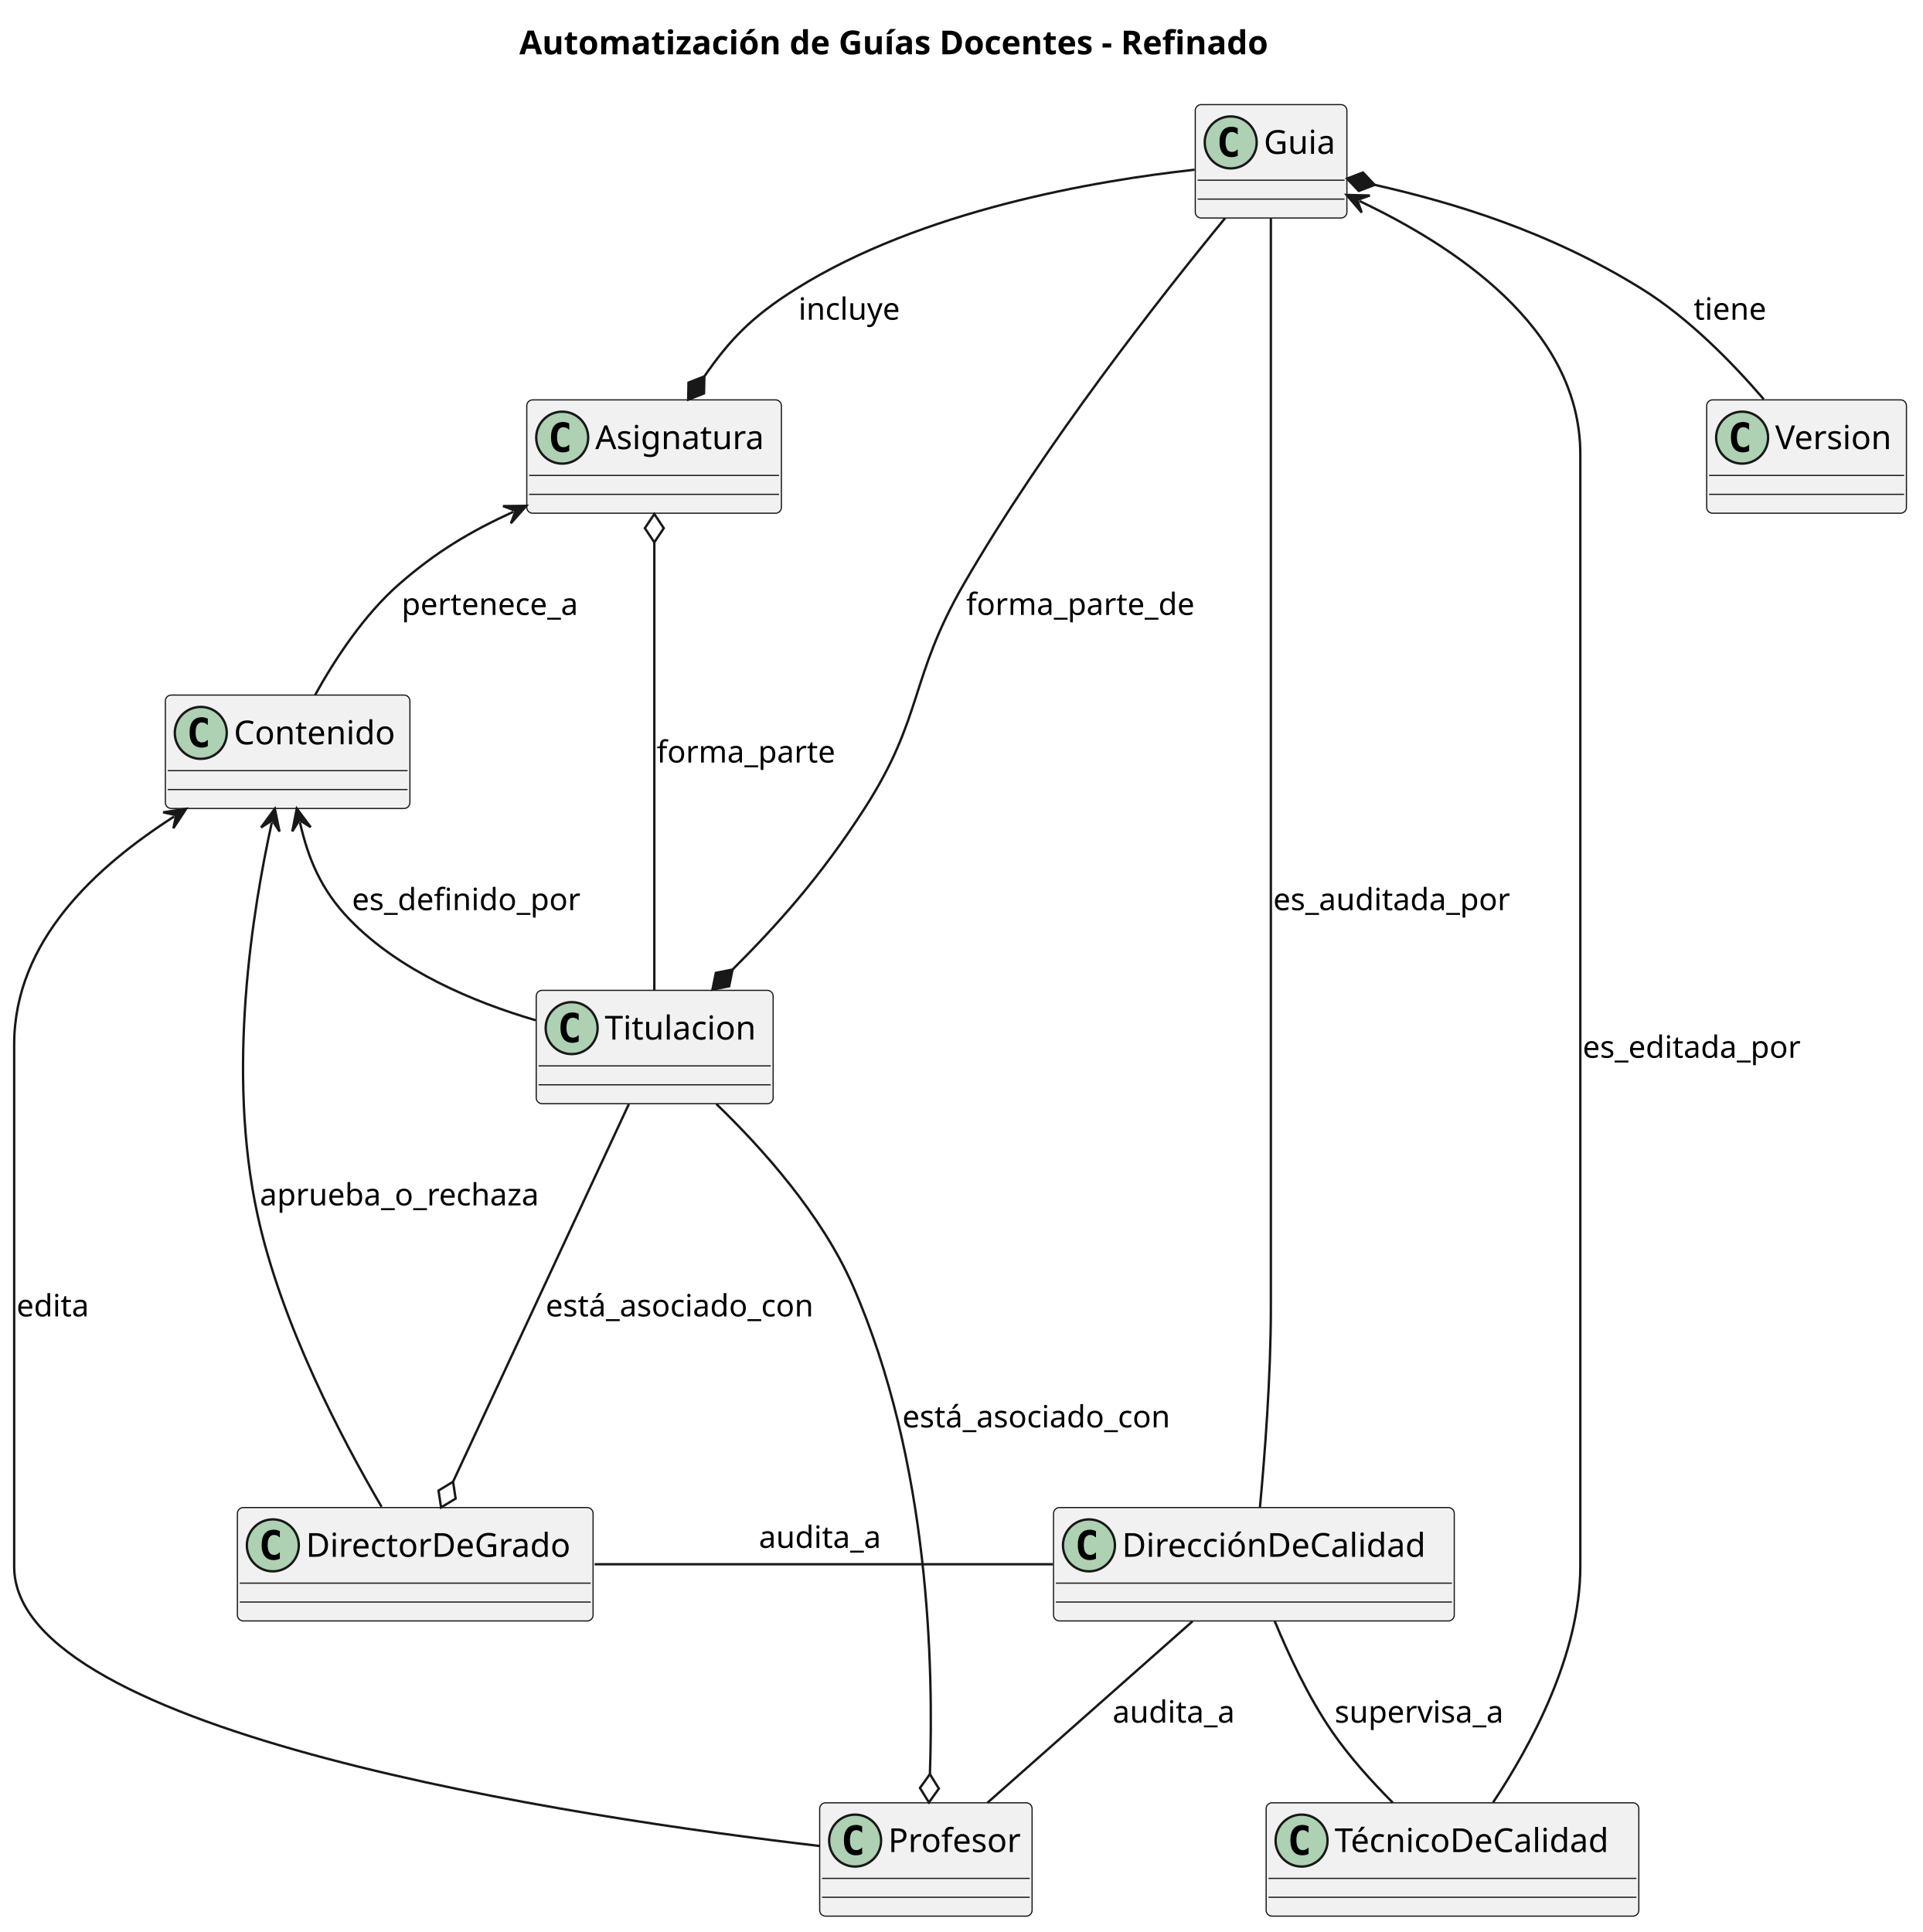
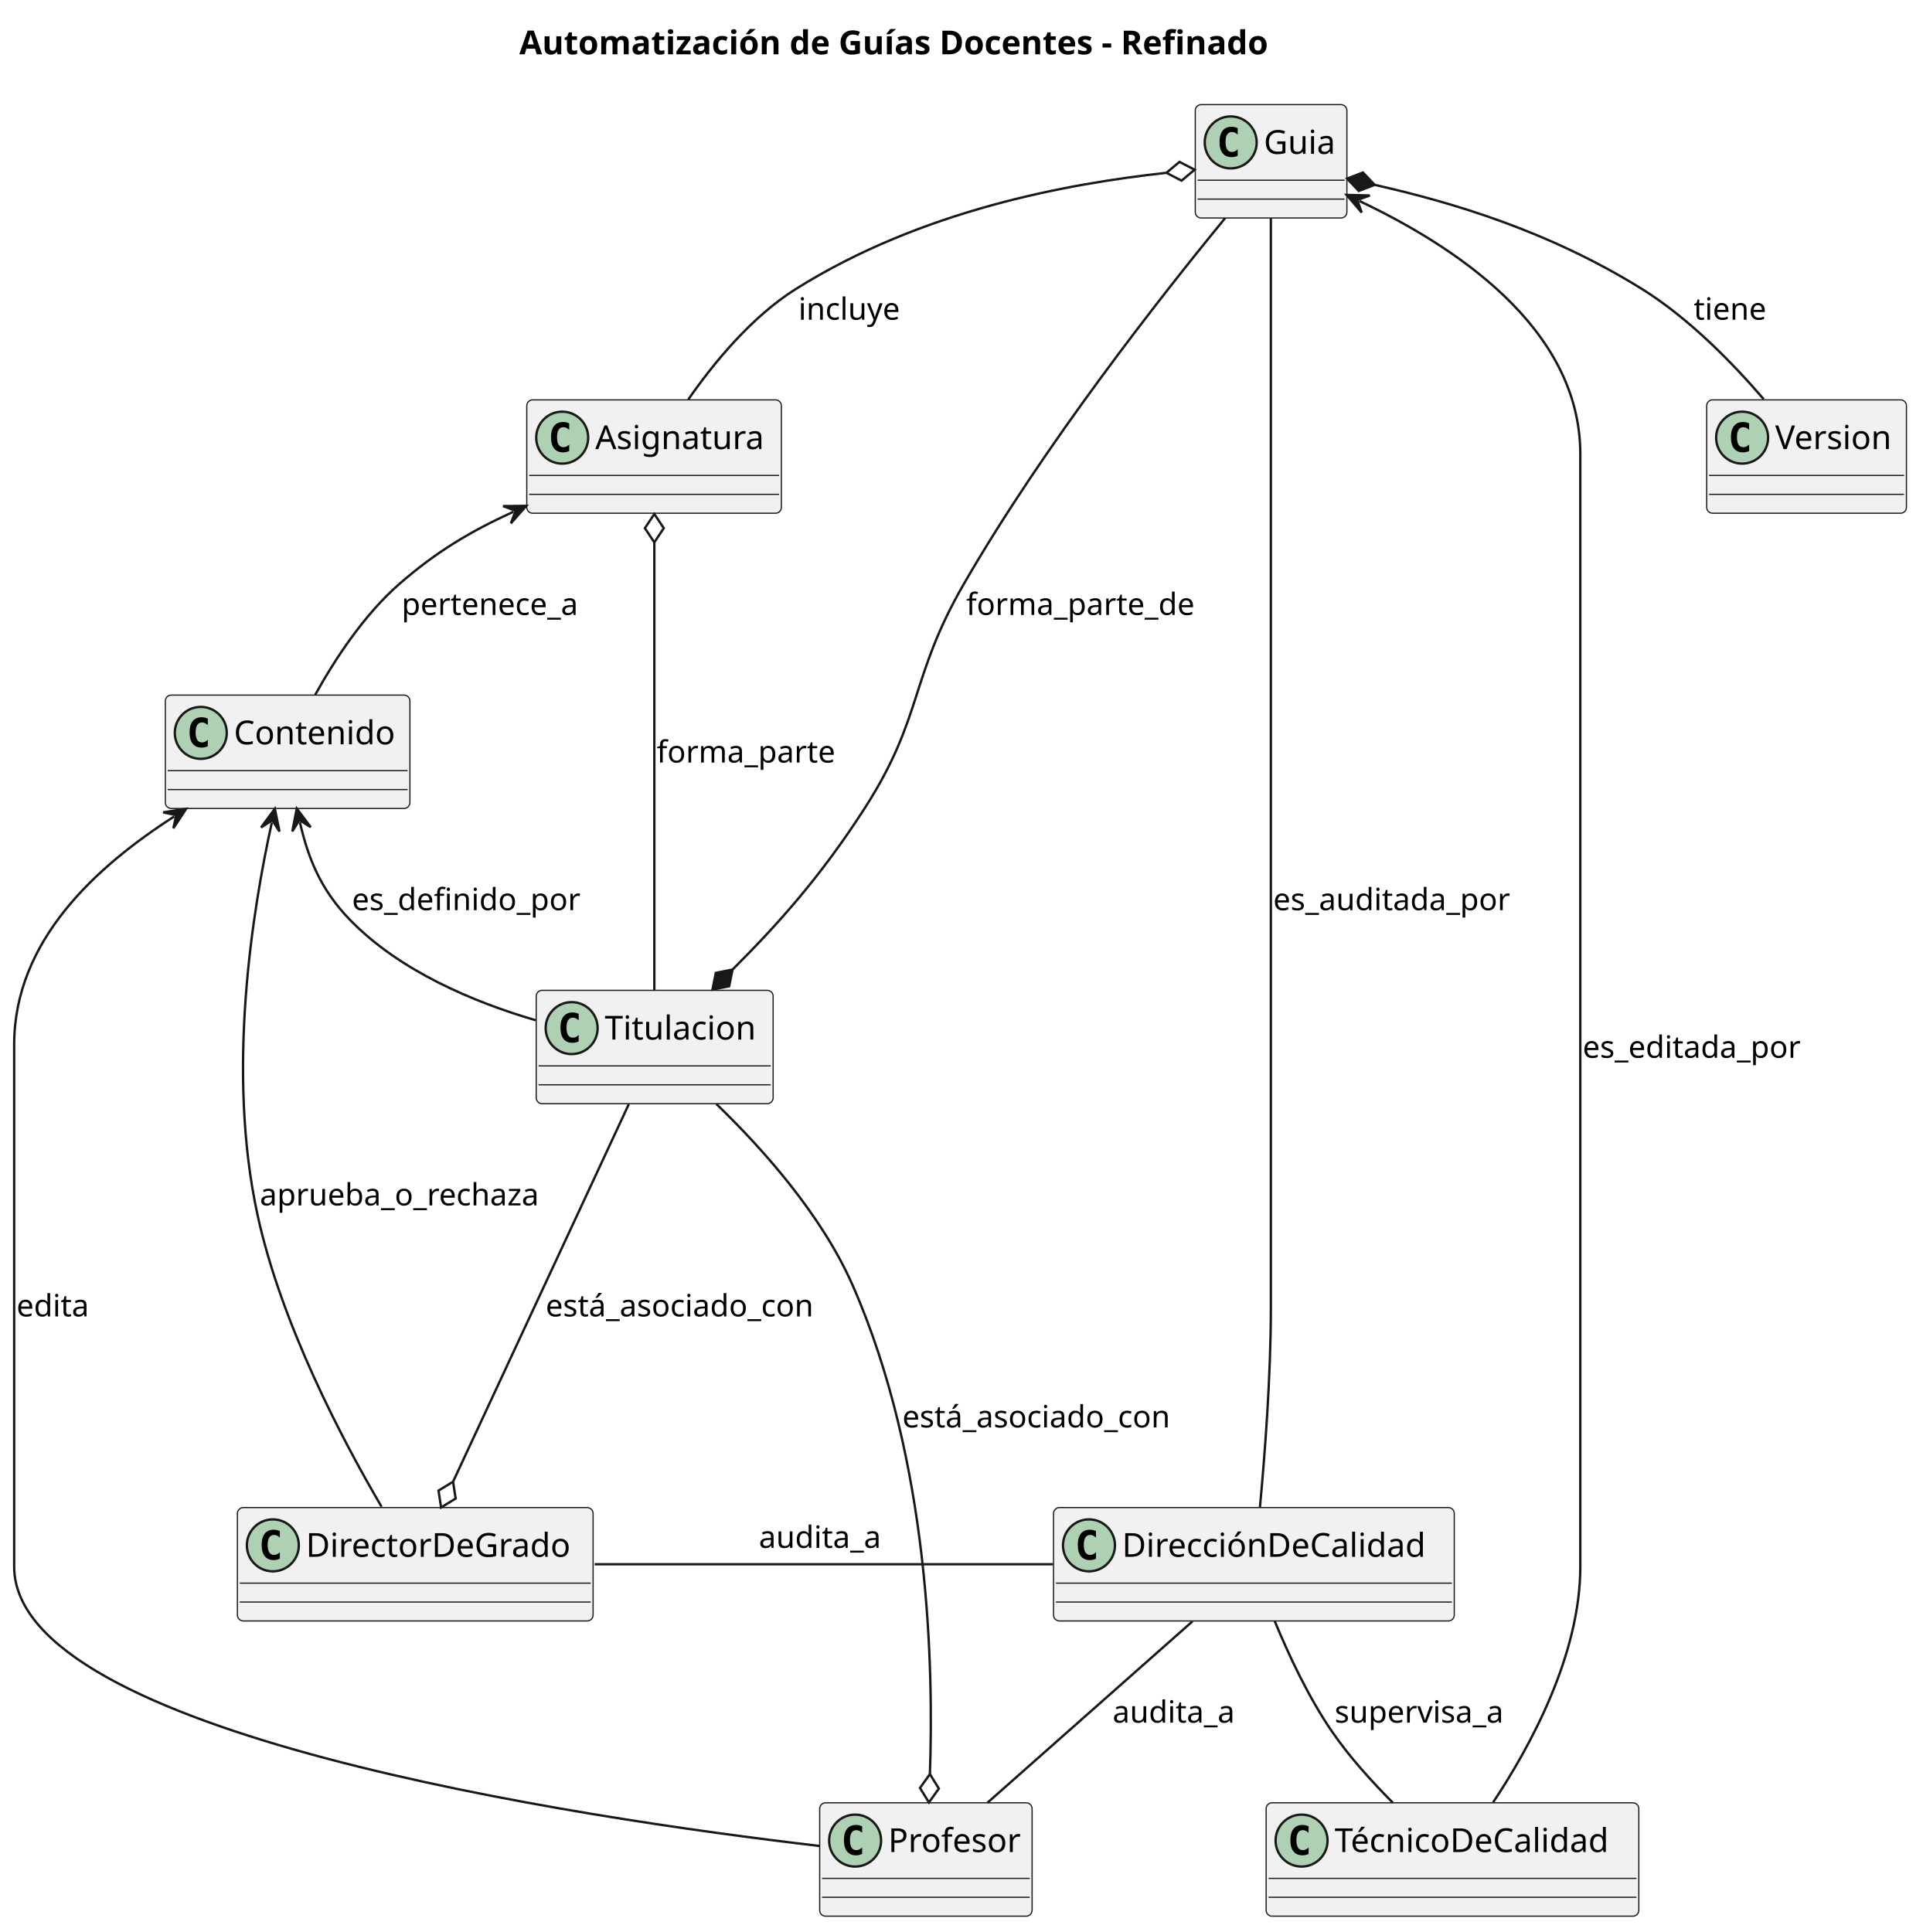
<svg xmlns="http://www.w3.org/2000/svg" contentStyleType="text/css" height="818px" preserveAspectRatio="none" style="width:814px;height:818px;background:#FFFFFF;" version="1.1" viewBox="0 0 814 818" width="814px" zoomAndPan="magnify">
  <defs />
  <g>
    <text fill="#000000" font-family="sans-serif" font-size="14" font-weight="bold" lengthAdjust="spacing" textLength="360.391" x="219.839" y="22.995">Automatización de Guías Docentes - Refinado</text>
    <g id="elem_Profesor">
      <rect codeLine="3" fill="#F1F1F1" height="48" id="Profesor" rx="2.5" ry="2.5" style="stroke:#181818;stroke-width:0.5;" width="89.921" x="347" y="763.297" />
      <ellipse cx="362" cy="779.297" fill="#ADD1B2" rx="11" ry="11" style="stroke:#181818;stroke-width:1;" />
      <path d="M364.969,784.938 Q364.391,785.234 363.75,785.375 Q363.109,785.531 362.406,785.531 Q359.906,785.531 358.578,783.891 Q357.266,782.234 357.266,779.109 Q357.266,775.984 358.578,774.328 Q359.906,772.672 362.406,772.672 Q363.109,772.672 363.75,772.828 Q364.406,772.984 364.969,773.281 L364.969,776 Q364.344,775.422 363.75,775.156 Q363.156,774.875 362.531,774.875 Q361.188,774.875 360.5,775.953 Q359.812,777.016 359.812,779.109 Q359.812,781.203 360.5,782.281 Q361.188,783.344 362.531,783.344 Q363.156,783.344 363.75,783.078 Q364.344,782.797 364.969,782.219 L364.969,784.938 Z " fill="#000000" />
      <text fill="#000000" font-family="sans-serif" font-size="14" lengthAdjust="spacing" textLength="57.921" x="376" y="784.144">Profesor</text>
      <line style="stroke:#181818;stroke-width:0.5;" x1="348" x2="435.921" y1="795.297" y2="795.297" />
      <line style="stroke:#181818;stroke-width:0.5;" x1="348" x2="435.921" y1="803.297" y2="803.297" />
    </g>
    <g id="elem_DirectorDeGrado">
      <rect codeLine="4" fill="#F1F1F1" height="48" id="DirectorDeGrado" rx="2.5" ry="2.5" style="stroke:#181818;stroke-width:0.5;" width="150.576" x="100.5" y="638.297" />
      <ellipse cx="115.5" cy="654.297" fill="#ADD1B2" rx="11" ry="11" style="stroke:#181818;stroke-width:1;" />
      <path d="M118.469,659.938 Q117.891,660.234 117.25,660.375 Q116.609,660.531 115.906,660.531 Q113.406,660.531 112.078,658.891 Q110.766,657.234 110.766,654.109 Q110.766,650.984 112.078,649.328 Q113.406,647.672 115.906,647.672 Q116.609,647.672 117.25,647.828 Q117.906,647.984 118.469,648.281 L118.469,651 Q117.844,650.422 117.25,650.156 Q116.656,649.875 116.031,649.875 Q114.688,649.875 114,650.953 Q113.312,652.016 113.312,654.109 Q113.312,656.203 114,657.281 Q114.688,658.344 116.031,658.344 Q116.656,658.344 117.25,658.078 Q117.844,657.797 118.469,657.219 L118.469,659.938 Z " fill="#000000" />
      <text fill="#000000" font-family="sans-serif" font-size="14" lengthAdjust="spacing" textLength="118.576" x="129.5" y="659.144">DirectorDeGrado</text>
      <line style="stroke:#181818;stroke-width:0.5;" x1="101.5" x2="250.076" y1="670.297" y2="670.297" />
      <line style="stroke:#181818;stroke-width:0.5;" x1="101.5" x2="250.076" y1="678.297" y2="678.297" />
    </g>
    <g id="elem_TécnicoDeCalidad">
      <rect codeLine="5" fill="#F1F1F1" height="48" id="TécnicoDeCalidad" rx="2.5" ry="2.5" style="stroke:#181818;stroke-width:0.5;" width="157.768" x="536" y="763.297" />
      <ellipse cx="551" cy="779.297" fill="#ADD1B2" rx="11" ry="11" style="stroke:#181818;stroke-width:1;" />
      <path d="M553.969,784.938 Q553.391,785.234 552.75,785.375 Q552.109,785.531 551.406,785.531 Q548.906,785.531 547.578,783.891 Q546.266,782.234 546.266,779.109 Q546.266,775.984 547.578,774.328 Q548.906,772.672 551.406,772.672 Q552.109,772.672 552.75,772.828 Q553.406,772.984 553.969,773.281 L553.969,776 Q553.344,775.422 552.75,775.156 Q552.156,774.875 551.531,774.875 Q550.188,774.875 549.5,775.953 Q548.812,777.016 548.812,779.109 Q548.812,781.203 549.5,782.281 Q550.188,783.344 551.531,783.344 Q552.156,783.344 552.75,783.078 Q553.344,782.797 553.969,782.219 L553.969,784.938 Z " fill="#000000" />
      <text fill="#000000" font-family="sans-serif" font-size="14" lengthAdjust="spacing" textLength="125.768" x="565" y="784.144">TécnicoDeCalidad</text>
      <line style="stroke:#181818;stroke-width:0.5;" x1="537" x2="692.768" y1="795.297" y2="795.297" />
      <line style="stroke:#181818;stroke-width:0.5;" x1="537" x2="692.768" y1="803.297" y2="803.297" />
    </g>
    <g id="elem_DirecciónDeCalidad">
      <rect codeLine="6" fill="#F1F1F1" height="48" id="DirecciónDeCalidad" rx="2.5" ry="2.5" style="stroke:#181818;stroke-width:0.5;" width="169.642" x="446" y="638.297" />
      <ellipse cx="461" cy="654.297" fill="#ADD1B2" rx="11" ry="11" style="stroke:#181818;stroke-width:1;" />
      <path d="M463.969,659.938 Q463.391,660.234 462.75,660.375 Q462.109,660.531 461.406,660.531 Q458.906,660.531 457.578,658.891 Q456.266,657.234 456.266,654.109 Q456.266,650.984 457.578,649.328 Q458.906,647.672 461.406,647.672 Q462.109,647.672 462.75,647.828 Q463.406,647.984 463.969,648.281 L463.969,651 Q463.344,650.422 462.75,650.156 Q462.156,649.875 461.531,649.875 Q460.188,649.875 459.5,650.953 Q458.812,652.016 458.812,654.109 Q458.812,656.203 459.5,657.281 Q460.188,658.344 461.531,658.344 Q462.156,658.344 462.75,658.078 Q463.344,657.797 463.969,657.219 L463.969,659.938 Z " fill="#000000" />
      <text fill="#000000" font-family="sans-serif" font-size="14" lengthAdjust="spacing" textLength="137.642" x="475" y="659.144">DirecciónDeCalidad</text>
      <line style="stroke:#181818;stroke-width:0.5;" x1="447" x2="614.642" y1="670.297" y2="670.297" />
      <line style="stroke:#181818;stroke-width:0.5;" x1="447" x2="614.642" y1="678.297" y2="678.297" />
    </g>
    <g id="elem_Guia">
      <rect codeLine="7" fill="#F1F1F1" height="48" id="Guia" rx="2.5" ry="2.5" style="stroke:#181818;stroke-width:0.5;" width="64.19" x="506" y="44.297" />
      <ellipse cx="521" cy="60.297" fill="#ADD1B2" rx="11" ry="11" style="stroke:#181818;stroke-width:1;" />
      <path d="M523.969,65.938 Q523.391,66.234 522.75,66.375 Q522.109,66.531 521.406,66.531 Q518.906,66.531 517.578,64.891 Q516.266,63.234 516.266,60.109 Q516.266,56.984 517.578,55.328 Q518.906,53.672 521.406,53.672 Q522.109,53.672 522.75,53.828 Q523.406,53.984 523.969,54.281 L523.969,57 Q523.344,56.422 522.75,56.156 Q522.156,55.875 521.531,55.875 Q520.188,55.875 519.5,56.953 Q518.812,58.016 518.812,60.109 Q518.812,62.203 519.5,63.281 Q520.188,64.344 521.531,64.344 Q522.156,64.344 522.75,64.078 Q523.344,63.797 523.969,63.219 L523.969,65.938 Z " fill="#000000" />
      <text fill="#000000" font-family="sans-serif" font-size="14" lengthAdjust="spacing" textLength="32.19" x="535" y="65.144">Guia</text>
      <line style="stroke:#181818;stroke-width:0.5;" x1="507" x2="569.19" y1="76.297" y2="76.297" />
      <line style="stroke:#181818;stroke-width:0.5;" x1="507" x2="569.19" y1="84.297" y2="84.297" />
    </g>
    <g id="elem_Contenido">
      <rect codeLine="8" fill="#F1F1F1" height="48" id="Contenido" rx="2.5" ry="2.5" style="stroke:#181818;stroke-width:0.5;" width="103.531" x="70" y="294.297" />
      <ellipse cx="85" cy="310.297" fill="#ADD1B2" rx="11" ry="11" style="stroke:#181818;stroke-width:1;" />
      <path d="M87.969,315.938 Q87.391,316.234 86.75,316.375 Q86.109,316.531 85.406,316.531 Q82.906,316.531 81.578,314.891 Q80.266,313.234 80.266,310.109 Q80.266,306.984 81.578,305.328 Q82.906,303.672 85.406,303.672 Q86.109,303.672 86.75,303.828 Q87.406,303.984 87.969,304.281 L87.969,307 Q87.344,306.422 86.75,306.156 Q86.156,305.875 85.531,305.875 Q84.188,305.875 83.5,306.953 Q82.812,308.016 82.812,310.109 Q82.812,312.203 83.5,313.281 Q84.188,314.344 85.531,314.344 Q86.156,314.344 86.75,314.078 Q87.344,313.797 87.969,313.219 L87.969,315.938 Z " fill="#000000" />
      <text fill="#000000" font-family="sans-serif" font-size="14" lengthAdjust="spacing" textLength="71.531" x="99" y="315.144">Contenido</text>
      <line style="stroke:#181818;stroke-width:0.5;" x1="71" x2="172.531" y1="326.297" y2="326.297" />
      <line style="stroke:#181818;stroke-width:0.5;" x1="71" x2="172.531" y1="334.297" y2="334.297" />
    </g>
    <g id="elem_Titulacion">
      <rect codeLine="9" fill="#F1F1F1" height="48" id="Titulacion" rx="2.5" ry="2.5" style="stroke:#181818;stroke-width:0.5;" width="100.298" x="227" y="419.297" />
      <ellipse cx="242" cy="435.297" fill="#ADD1B2" rx="11" ry="11" style="stroke:#181818;stroke-width:1;" />
      <path d="M244.969,440.938 Q244.391,441.234 243.75,441.375 Q243.109,441.531 242.406,441.531 Q239.906,441.531 238.578,439.891 Q237.266,438.234 237.266,435.109 Q237.266,431.984 238.578,430.328 Q239.906,428.672 242.406,428.672 Q243.109,428.672 243.75,428.828 Q244.406,428.984 244.969,429.281 L244.969,432 Q244.344,431.422 243.75,431.156 Q243.156,430.875 242.531,430.875 Q241.188,430.875 240.5,431.953 Q239.812,433.016 239.812,435.109 Q239.812,437.203 240.5,438.281 Q241.188,439.344 242.531,439.344 Q243.156,439.344 243.75,439.078 Q244.344,438.797 244.969,438.219 L244.969,440.938 Z " fill="#000000" />
      <text fill="#000000" font-family="sans-serif" font-size="14" lengthAdjust="spacing" textLength="68.298" x="256" y="440.144">Titulacion</text>
      <line style="stroke:#181818;stroke-width:0.5;" x1="228" x2="326.298" y1="451.297" y2="451.297" />
      <line style="stroke:#181818;stroke-width:0.5;" x1="228" x2="326.298" y1="459.297" y2="459.297" />
    </g>
    <g id="elem_Asignatura">
      <rect codeLine="10" fill="#F1F1F1" height="48" id="Asignatura" rx="2.5" ry="2.5" style="stroke:#181818;stroke-width:0.5;" width="107.797" x="223" y="169.297" />
      <ellipse cx="238" cy="185.297" fill="#ADD1B2" rx="11" ry="11" style="stroke:#181818;stroke-width:1;" />
      <path d="M240.969,190.938 Q240.391,191.234 239.75,191.375 Q239.109,191.531 238.406,191.531 Q235.906,191.531 234.578,189.891 Q233.266,188.234 233.266,185.109 Q233.266,181.984 234.578,180.328 Q235.906,178.672 238.406,178.672 Q239.109,178.672 239.75,178.828 Q240.406,178.984 240.969,179.281 L240.969,182 Q240.344,181.422 239.75,181.156 Q239.156,180.875 238.531,180.875 Q237.188,180.875 236.5,181.953 Q235.812,183.016 235.812,185.109 Q235.812,187.203 236.5,188.281 Q237.188,189.344 238.531,189.344 Q239.156,189.344 239.75,189.078 Q240.344,188.797 240.969,188.219 L240.969,190.938 Z " fill="#000000" />
      <text fill="#000000" font-family="sans-serif" font-size="14" lengthAdjust="spacing" textLength="75.797" x="252" y="190.144">Asignatura</text>
      <line style="stroke:#181818;stroke-width:0.5;" x1="224" x2="329.797" y1="201.297" y2="201.297" />
      <line style="stroke:#181818;stroke-width:0.5;" x1="224" x2="329.797" y1="209.297" y2="209.297" />
    </g>
    <g id="elem_Version">
      <rect codeLine="11" fill="#F1F1F1" height="48" id="Version" rx="2.5" ry="2.5" style="stroke:#181818;stroke-width:0.5;" width="84.568" x="722.5" y="169.297" />
      <ellipse cx="737.5" cy="185.297" fill="#ADD1B2" rx="11" ry="11" style="stroke:#181818;stroke-width:1;" />
      <path d="M740.469,190.938 Q739.891,191.234 739.25,191.375 Q738.609,191.531 737.906,191.531 Q735.406,191.531 734.078,189.891 Q732.766,188.234 732.766,185.109 Q732.766,181.984 734.078,180.328 Q735.406,178.672 737.906,178.672 Q738.609,178.672 739.25,178.828 Q739.906,178.984 740.469,179.281 L740.469,182 Q739.844,181.422 739.25,181.156 Q738.656,180.875 738.031,180.875 Q736.688,180.875 736,181.953 Q735.312,183.016 735.312,185.109 Q735.312,187.203 736,188.281 Q736.688,189.344 738.031,189.344 Q738.656,189.344 739.25,189.078 Q739.844,188.797 740.469,188.219 L740.469,190.938 Z " fill="#000000" />
      <text fill="#000000" font-family="sans-serif" font-size="14" lengthAdjust="spacing" textLength="52.568" x="751.5" y="190.144">Version</text>
      <line style="stroke:#181818;stroke-width:0.5;" x1="723.5" x2="806.068" y1="201.297" y2="201.297" />
      <line style="stroke:#181818;stroke-width:0.5;" x1="723.5" x2="806.068" y1="209.297" y2="209.297" />
    </g>
    <g id="link_Guia_Titulacion">
      <path codeLine="13" d="M518.63,92.367 C491.6,125.297 442.05,188.307 408,247.297 C384.92,287.277 390.98,303.477 366,342.297 C347.51,371.027 329.409,391.265 310.108,410.505 " fill="none" id="Guia-to-Titulacion" style="stroke:#181818;stroke-width:1;" />
      <polygon fill="#181818" points="301.61,418.977,308.683,417.574,310.108,410.505,303.035,411.908,301.61,418.977" style="stroke:#181818;stroke-width:1;" />
      <text fill="#000000" font-family="sans-serif" font-size="13" lengthAdjust="spacing" textLength="102.413" x="409" y="260.364">forma_parte_de</text>
    </g>
    <g id="link_Guia_Asignatura">
-       <path codeLine="14" d="M505.72,71.857 C463.94,76.447 390.2,88.947 337,122.297 C318.15,134.117 308.928,143.882 298.178,159.352 " fill="none" id="Guia-to-Asignatura" style="stroke:#181818;stroke-width:1;" />
-       <polygon fill="#181818" points="291.33,169.207,298.039,166.562,298.178,159.352,291.469,161.997,291.33,169.207" style="stroke:#181818;stroke-width:1;" />
+       <path codeLine="14" d="M493.792,73.167 C452.012,77.757 390.2,88.947 337,122.297 C318.15,134.117 302.08,153.737 291.33,169.207 " fill="none" id="Guia-backto-Asignatura" style="stroke:#181818;stroke-width:1;" />
+       <polygon fill="none" points="505.72,71.857,499.319,68.536,493.792,73.167,500.193,76.488,505.72,71.857" style="stroke:#181818;stroke-width:1;" />
      <text fill="#000000" font-family="sans-serif" font-size="13" lengthAdjust="spacing" textLength="46.541" x="338" y="135.364">incluye</text>
    </g>
    <g id="link_Asignatura_Contenido">
      <path codeLine="16" d="M217.354,216.673 C198.994,225.073 184.65,233.627 169,247.297 C154.01,260.387 141.68,279.327 133.42,294.207 " fill="none" id="Asignatura-backto-Contenido" style="stroke:#181818;stroke-width:1;" />
      <polygon fill="#181818" points="222.81,214.177,212.962,214.284,218.263,216.257,216.29,221.559,222.81,214.177" style="stroke:#181818;stroke-width:1;" />
      <text fill="#000000" font-family="sans-serif" font-size="13" lengthAdjust="spacing" textLength="80.539" x="170" y="260.364">pertenece_a</text>
    </g>
    <g id="link_Asignatura_Titulacion">
      <path codeLine="17" d="M277,229.627 C277,277.017 277,372.027 277,419.207 " fill="none" id="Asignatura-backto-Titulacion" style="stroke:#181818;stroke-width:1;" />
      <polygon fill="none" points="277,217.627,273,223.627,277,229.627,281,223.627,277,217.627" style="stroke:#181818;stroke-width:1;" />
      <text fill="#000000" font-family="sans-serif" font-size="13" lengthAdjust="spacing" textLength="79.663" x="278" y="322.864">forma_parte</text>
    </g>
    <g id="link_Guia_DirecciónDeCalidad">
      <path codeLine="19" d="M538,92.417 C538,117.137 538,157.487 538,192.297 C538,192.297 538,192.297 538,553.797 C538,582.977 535.4,616.507 533.37,638.257 " fill="none" id="Guia-DirecciónDeCalidad" style="stroke:#181818;stroke-width:1;" />
      <text fill="#000000" font-family="sans-serif" font-size="13" lengthAdjust="spacing" textLength="106.672" x="539" y="385.364">es_auditada_por</text>
    </g>
    <g id="link_Guia_TécnicoDeCalidad">
      <path codeLine="20" d="M575.471,85.098 C614.251,103.488 669,138.167 669,192.297 C669,192.297 669,192.297 669,663.297 C669,700.607 647.91,739.327 632.09,763.117 " fill="none" id="Guia-backto-TécnicoDeCalidad" style="stroke:#181818;stroke-width:1;" />
      <polygon fill="#181818" points="570.05,82.527,576.468,89.997,574.568,84.669,579.896,82.769,570.05,82.527" style="stroke:#181818;stroke-width:1;" />
      <text fill="#000000" font-family="sans-serif" font-size="13" lengthAdjust="spacing" textLength="98.465" x="670" y="447.864">es_editada_por</text>
    </g>
    <g id="link_Guia_Version">
      <path codeLine="21" d="M581.954,78.267 C615.074,85.767 655.52,97.797 695,122.297 C715.01,134.717 733.65,153.887 746.65,169.027 " fill="none" id="Guia-backto-Version" style="stroke:#181818;stroke-width:1;" />
      <polygon fill="#181818" points="570.25,75.617,575.218,80.843,581.954,78.267,576.985,73.041,570.25,75.617" style="stroke:#181818;stroke-width:1;" />
      <text fill="#000000" font-family="sans-serif" font-size="13" lengthAdjust="spacing" textLength="32.944" x="717" y="135.364">tiene</text>
    </g>
    <g id="link_Contenido_Titulacion">
      <path codeLine="23" d="M126.972,348.185 C130.422,363.225 135.66,376.527 148,389.297 C169.03,411.057 200.28,424.207 226.75,431.967 " fill="none" id="Contenido-backto-Titulacion" style="stroke:#181818;stroke-width:1;" />
      <polygon fill="#181818" points="125.63,342.337,123.743,352.003,126.748,347.21,131.541,350.215,125.63,342.337" style="stroke:#181818;stroke-width:1;" />
      <text fill="#000000" font-family="sans-serif" font-size="13" lengthAdjust="spacing" textLength="101.816" x="149" y="385.364">es_definido_por</text>
    </g>
    <g id="link_DirecciónDeCalidad_TécnicoDeCalidad">
      <path codeLine="25" d="M539.64,686.377 C545.48,700.537 553.94,718.697 564,733.297 C571.32,743.917 580.8,754.407 589.6,763.217 " fill="none" id="DirecciónDeCalidad-TécnicoDeCalidad" style="stroke:#181818;stroke-width:1;" />
      <text fill="#000000" font-family="sans-serif" font-size="13" lengthAdjust="spacing" textLength="77.118" x="565" y="729.364">supervisa_a</text>
    </g>
    <g id="link_DirecciónDeCalidad_Profesor">
      <path codeLine="26" d="M504.86,686.437 C480,708.427 442.84,741.307 418.03,763.267 " fill="none" id="DirecciónDeCalidad-Profesor" style="stroke:#181818;stroke-width:1;" />
      <text fill="#000000" font-family="sans-serif" font-size="13" lengthAdjust="spacing" textLength="55.599" x="471" y="729.364">audita_a</text>
    </g>
    <g id="link_DirectorDeGrado_DirecciónDeCalidad">
      <path codeLine="27" d="M251.72,662.297 C308.64,662.297 386.64,662.297 445.74,662.297 " fill="none" id="DirectorDeGrado-DirecciónDeCalidad" style="stroke:#181818;stroke-width:1;" />
      <text fill="#000000" font-family="sans-serif" font-size="13" lengthAdjust="spacing" textLength="55.599" x="321.25" y="655.364">audita_a</text>
    </g>
    <g id="link_Titulacion_Profesor">
      <path codeLine="29" d="M303.24,467.407 C322.61,486.107 347.8,514.187 361,544.297 C393.81,619.167 395.18,706.704 393.66,751.154 " fill="none" id="Titulacion-to-Profesor" style="stroke:#181818;stroke-width:1;" />
      <polygon fill="none" points="393.25,763.147,397.453,757.287,393.66,751.154,389.457,757.014,393.25,763.147" style="stroke:#181818;stroke-width:1;" />
      <text fill="#000000" font-family="sans-serif" font-size="13" lengthAdjust="spacing" textLength="121.799" x="382" y="604.364">está_asociado_con</text>
    </g>
    <g id="link_Titulacion_DirectorDeGrado">
      <path codeLine="30" d="M266.19,467.517 C246.75,509.287 211.173,585.717 191.793,627.357 " fill="none" id="Titulacion-to-DirectorDeGrado" style="stroke:#181818;stroke-width:1;" />
      <polygon fill="none" points="186.73,638.237,192.888,634.485,191.793,627.357,185.635,631.109,186.73,638.237" style="stroke:#181818;stroke-width:1;" />
      <text fill="#000000" font-family="sans-serif" font-size="13" lengthAdjust="spacing" textLength="121.799" x="231" y="557.364">está_asociado_con</text>
    </g>
    <g id="link_Contenido_DirectorDeGrado">
      <path codeLine="32" d="M115.063,348.277 C106.973,385.107 95.75,453.287 109,514.297 C119.06,560.617 145.04,609.847 161.53,637.957 " fill="none" id="Contenido-backto-DirectorDeGrado" style="stroke:#181818;stroke-width:1;" />
      <polygon fill="#181818" points="116.35,342.417,110.512,350.349,115.277,347.3,118.326,352.065,116.35,342.417" style="stroke:#181818;stroke-width:1;" />
      <text fill="#000000" font-family="sans-serif" font-size="13" lengthAdjust="spacing" textLength="126.458" x="110" y="510.364">aprueba_o_rechaza</text>
    </g>
    <g id="link_Contenido_Profesor">
      <path codeLine="33" d="M73.76,345.687 C40.78,366.847 6,398.267 6,442.297 C6,442.297 6,442.297 6,663.297 C6,734.157 245.14,769.677 346.97,781.577 " fill="none" id="Contenido-backto-Profesor" style="stroke:#181818;stroke-width:1;" />
      <polygon fill="#181818" points="78.81,342.447,69.075,343.94,74.602,345.147,73.395,350.674,78.81,342.447" style="stroke:#181818;stroke-width:1;" />
      <text fill="#000000" font-family="sans-serif" font-size="13" lengthAdjust="spacing" textLength="32.925" x="7" y="557.364">edita</text>
    </g>
  </g>
</svg>
